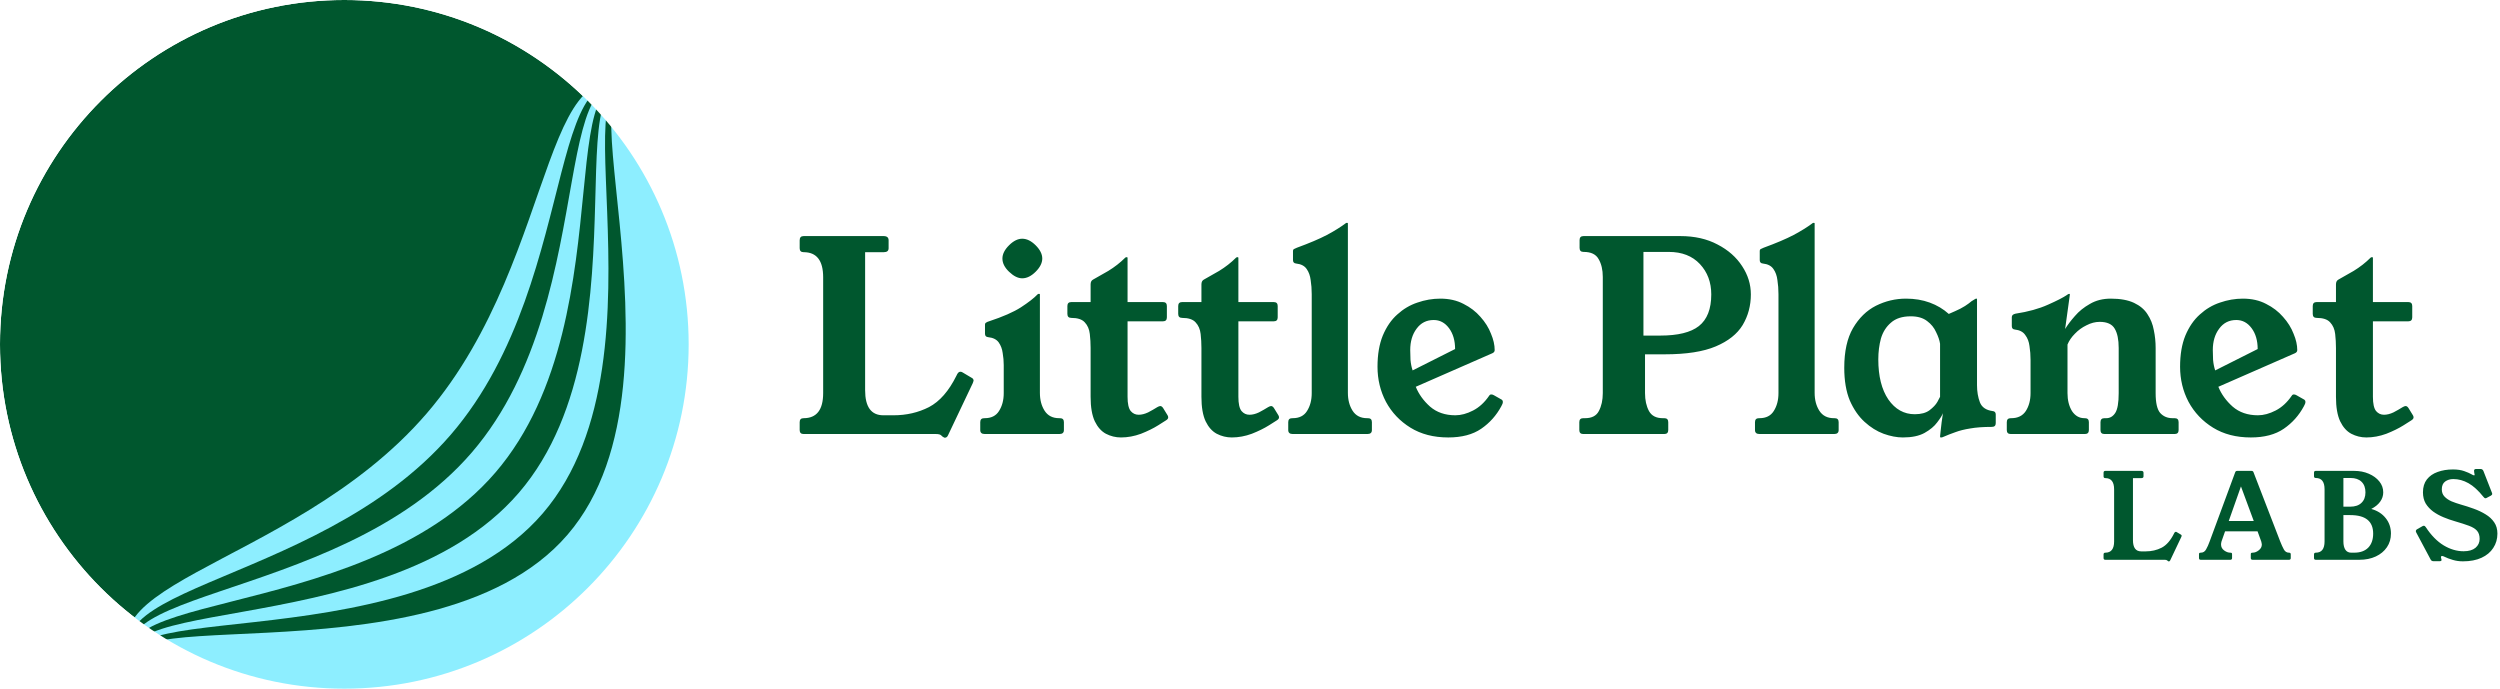
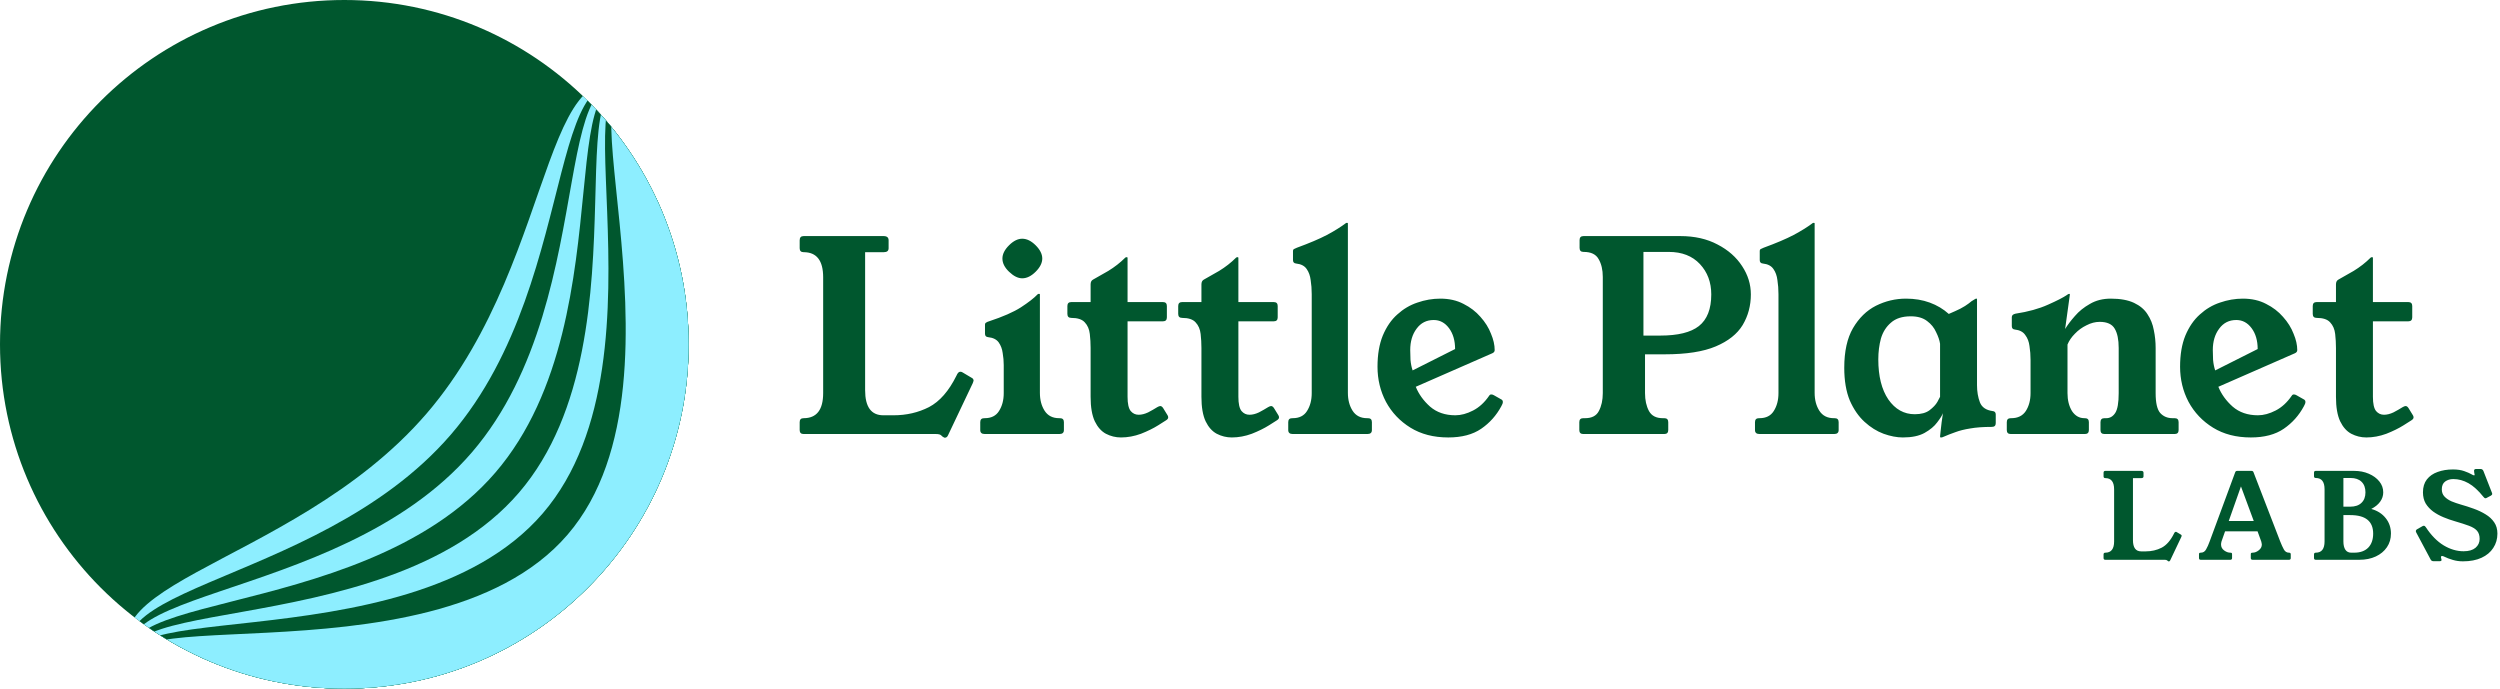
<svg xmlns="http://www.w3.org/2000/svg" width="2425" height="668" viewBox="0 0 2425 668" fill="none">
-   <mask id="mask0_2_39" style="mask-type:alpha" maskUnits="userSpaceOnUse" x="0" y="0" width="668" height="668">
-     <circle cx="334" cy="334" r="334" fill="#D9D9D9" />
-   </mask>
-   <g mask="url(#mask0_2_39)">
+   <clipPath id="mask0_2_39">
+     <circle cx="334" cy="334" r="334" />
+   </clipPath>
+   <g clip-path="url(#mask0_2_39)">
    <circle cx="334" cy="334" r="309" stroke="#00572E" stroke-width="50" />
    <circle cx="333.5" cy="333.5" r="297.5" fill="#00572E" />
    <path d="M152.347 665.012C39.809 568.221 280.381 556.256 413.86 401.061C547.338 245.866 523.177 6.211 635.715 103.002C748.254 199.793 731.278 404.067 597.8 559.262C464.321 714.457 264.886 761.803 152.347 665.012Z" fill="#8DEEFF" />
    <path d="M152.347 665.012C39.809 568.221 304.007 576.575 437.485 421.38C570.964 266.185 523.177 6.211 635.715 103.002C748.254 199.793 731.278 404.067 597.8 559.262C464.321 714.457 264.886 761.803 152.347 665.012Z" fill="#00572E" />
    <path d="M152.347 665.012C39.809 568.221 324.257 593.992 457.735 438.797C591.214 283.602 523.177 6.211 635.715 103.002C748.254 199.793 731.278 404.067 597.8 559.262C464.321 714.457 264.886 761.803 152.347 665.012Z" fill="#8DEEFF" />
    <path d="M152.347 665.012C39.809 568.221 347.039 613.585 480.517 458.391C613.995 303.196 523.177 6.211 635.715 103.002C748.254 199.793 731.278 404.067 597.8 559.262C464.321 714.457 264.886 761.803 152.347 665.012Z" fill="#00572E" />
    <path d="M152.347 665.012C39.809 568.221 369.82 633.179 503.298 477.984C636.777 322.789 523.177 6.211 635.715 103.002C748.254 199.793 731.278 404.067 597.8 559.262C464.321 714.457 264.886 761.803 152.347 665.012Z" fill="#8DEEFF" />
    <path d="M152.347 665.012C39.809 568.221 393.023 653.136 526.502 497.941C659.98 342.746 523.177 6.211 635.715 103.002C748.254 199.793 731.278 404.067 597.8 559.262C464.321 714.457 264.886 761.803 152.347 665.012Z" fill="#00572E" />
    <path d="M152.347 665.012C39.809 568.221 417.071 673.818 550.549 518.623C684.027 363.428 523.177 6.211 635.715 103.002C748.254 199.793 731.278 404.067 597.8 559.262C464.321 714.457 264.886 761.803 152.347 665.012Z" fill="#8DEEFF" />
  </g>
  <path d="M942.08 366.216C943.616 366.899 944.384 367.923 944.384 369.288C944.384 369.459 944.299 369.715 944.128 370.056C944.128 370.227 943.957 370.739 943.616 371.592L919.552 422.28C918.869 423.816 917.845 424.584 916.48 424.584C916.139 424.584 915.712 424.413 915.2 424.072C914.688 423.901 913.92 423.304 912.896 422.28C912.043 421.427 910.336 421 907.776 421H779.52C776.96 421 775.68 419.72 775.68 417.16V409.48C775.68 406.92 776.96 405.64 779.52 405.64C792.149 405.64 798.464 397.533 798.464 381.32V268.936C798.464 252.723 792.149 244.616 779.52 244.616C776.96 244.616 775.68 243.336 775.68 240.776V233.096C775.68 230.365 776.96 229 779.52 229H857.088C860.331 229 861.952 230.365 861.952 233.096V240.776C861.952 243.336 860.416 244.616 857.344 244.616H839.168V378.504C839.168 394.717 845.056 402.824 856.832 402.824H866.816C879.275 402.824 890.709 400.179 901.12 394.888C911.531 389.427 920.405 379.272 927.744 364.424L928.512 362.888C929.365 361.352 930.389 360.584 931.584 360.584C932.437 360.584 933.205 360.84 933.888 361.352L942.08 366.216ZM1028.15 405.64C1030.71 405.64 1031.99 406.92 1031.99 409.48V417.16C1031.99 419.72 1030.54 421 1027.64 421H955.192C952.291 421 950.84 419.72 950.84 417.16V409.48C950.84 406.92 952.12 405.64 954.68 405.64H955.192C961.507 405.64 966.115 403.336 969.016 398.728C972.088 393.949 973.624 388.147 973.624 381.32V354.184C973.624 350.259 973.283 346.333 972.6 342.408C972.088 338.483 970.808 335.069 968.76 332.168C966.712 329.267 963.299 327.56 958.52 327.048C956.472 326.877 955.448 325.768 955.448 323.72V315.016C955.448 313.992 955.789 313.309 956.472 312.968C957.155 312.456 958.093 312.029 959.288 311.688C972.771 307.251 983.096 302.728 990.264 298.12C997.603 293.341 1002.98 289.16 1006.39 285.576C1006.73 285.235 1007.07 285.064 1007.42 285.064H1008.18C1008.53 285.064 1008.7 285.235 1008.7 285.576V381.064C1008.7 387.891 1010.23 393.693 1013.3 398.472C1016.38 403.251 1021.07 405.64 1027.38 405.64H1028.15ZM991.544 231.56C995.981 231.56 1000.33 233.693 1004.6 237.96C1008.87 242.227 1011 246.493 1011 250.76C1011 255.027 1008.87 259.293 1004.6 263.56C1000.33 267.827 995.981 269.96 991.544 269.96C987.448 269.96 983.181 267.827 978.744 263.56C974.477 259.464 972.344 255.197 972.344 250.76C972.344 246.493 974.477 242.227 978.744 237.96C983.011 233.693 987.277 231.56 991.544 231.56ZM1132.38 402.568C1132.89 403.251 1133.15 404.019 1133.15 404.872C1133.15 405.896 1132.47 406.835 1131.1 407.688L1123.42 412.552C1118.81 415.453 1113.27 418.184 1106.78 420.744C1100.3 423.133 1093.81 424.328 1087.33 424.328C1082.21 424.328 1077.34 423.133 1072.73 420.744C1068.3 418.355 1064.71 414.344 1061.98 408.712C1059.25 402.909 1057.89 394.973 1057.89 384.904V337.544C1057.89 332.936 1057.63 328.413 1057.12 323.976C1056.61 319.368 1054.98 315.613 1052.25 312.712C1049.69 309.811 1045.34 308.36 1039.2 308.36C1036.64 308.36 1035.36 307.08 1035.36 304.52V296.84C1035.36 294.28 1036.64 293 1039.2 293H1057.89V275.848C1057.89 273.629 1058.65 272.093 1060.19 271.24C1063.94 269.192 1068.89 266.376 1075.04 262.792C1081.18 259.037 1086.64 254.771 1091.42 249.992C1091.76 249.651 1092.19 249.48 1092.7 249.48H1093.21C1093.56 249.48 1093.73 249.736 1093.73 250.248V293H1128.03C1130.59 293 1131.87 294.28 1131.87 296.84V307.848C1131.87 310.408 1130.59 311.688 1128.03 311.688H1093.73V384.904C1093.73 391.56 1094.75 396.168 1096.8 398.728C1098.85 401.117 1101.41 402.312 1104.48 402.312C1107.38 402.312 1110.45 401.544 1113.69 400.008C1116.94 398.301 1119.92 396.595 1122.65 394.888C1123.85 394.205 1124.79 393.864 1125.47 393.864C1126.49 393.864 1127.43 394.547 1128.29 395.912L1132.38 402.568ZM1239.88 402.568C1240.39 403.251 1240.65 404.019 1240.65 404.872C1240.65 405.896 1239.97 406.835 1238.6 407.688L1230.92 412.552C1226.31 415.453 1220.77 418.184 1214.28 420.744C1207.8 423.133 1201.31 424.328 1194.83 424.328C1189.71 424.328 1184.84 423.133 1180.23 420.744C1175.8 418.355 1172.21 414.344 1169.48 408.712C1166.75 402.909 1165.39 394.973 1165.39 384.904V337.544C1165.39 332.936 1165.13 328.413 1164.62 323.976C1164.11 319.368 1162.48 315.613 1159.75 312.712C1157.19 309.811 1152.84 308.36 1146.7 308.36C1144.14 308.36 1142.86 307.08 1142.86 304.52V296.84C1142.86 294.28 1144.14 293 1146.7 293H1165.39V275.848C1165.39 273.629 1166.15 272.093 1167.69 271.24C1171.44 269.192 1176.39 266.376 1182.54 262.792C1188.68 259.037 1194.14 254.771 1198.92 249.992C1199.26 249.651 1199.69 249.48 1200.2 249.48H1200.71C1201.06 249.48 1201.23 249.736 1201.23 250.248V293H1235.53C1238.09 293 1239.37 294.28 1239.37 296.84V307.848C1239.37 310.408 1238.09 311.688 1235.53 311.688H1201.23V384.904C1201.23 391.56 1202.25 396.168 1204.3 398.728C1206.35 401.117 1208.91 402.312 1211.98 402.312C1214.88 402.312 1217.95 401.544 1221.19 400.008C1224.44 398.301 1227.42 396.595 1230.15 394.888C1231.35 394.205 1232.29 393.864 1232.97 393.864C1233.99 393.864 1234.93 394.547 1235.79 395.912L1239.88 402.568ZM1326.9 405.64C1329.46 405.64 1330.74 406.92 1330.74 409.48V417.16C1330.74 419.72 1329.29 421 1326.39 421H1253.94C1251.04 421 1249.59 419.72 1249.59 417.16V409.48C1249.59 406.92 1250.87 405.64 1253.43 405.64H1253.94C1260.26 405.64 1264.86 403.336 1267.77 398.728C1270.84 393.949 1272.37 388.147 1272.37 381.32V285.32C1272.37 280.541 1272.03 276.019 1271.35 271.752C1270.84 267.485 1269.56 263.901 1267.51 261C1265.46 257.928 1262.05 256.136 1257.27 255.624C1255.22 255.453 1254.2 254.344 1254.2 252.296V243.592C1254.2 242.568 1254.54 241.885 1255.22 241.544C1255.9 241.203 1256.84 240.776 1258.04 240.264C1270.16 235.827 1279.8 231.731 1286.97 227.976C1294.3 224.051 1300.36 220.296 1305.14 216.712C1305.48 216.371 1305.82 216.2 1306.17 216.2H1306.93C1307.28 216.2 1307.45 216.371 1307.45 216.712V381.064C1307.45 387.891 1308.98 393.693 1312.05 398.472C1315.13 403.251 1319.82 405.64 1326.13 405.64H1326.9ZM1373.3 375.176C1376.2 382.344 1380.81 388.744 1387.12 394.376C1393.61 400.008 1401.8 402.824 1411.7 402.824C1417.16 402.824 1422.88 401.288 1428.85 398.216C1434.83 395.144 1440.03 390.365 1444.47 383.88C1444.98 383.027 1445.66 382.6 1446.52 382.6C1447.37 382.6 1448.22 382.856 1449.08 383.368C1450.1 383.88 1452.66 385.331 1456.76 387.72C1457.44 388.232 1457.78 388.915 1457.78 389.768C1457.78 390.963 1457.27 392.413 1456.24 394.12C1451.47 402.995 1444.98 410.248 1436.79 415.88C1428.6 421.512 1417.93 424.328 1404.79 424.328C1390.62 424.328 1378.42 421.171 1368.18 414.856C1357.94 408.541 1350 400.179 1344.37 389.768C1338.91 379.357 1336.18 368.008 1336.18 355.72C1336.18 343.944 1337.89 333.875 1341.3 325.512C1344.88 316.979 1349.58 310.152 1355.38 305.032C1361.18 299.741 1367.67 295.901 1374.84 293.512C1382.17 290.952 1389.6 289.672 1397.11 289.672C1405.64 289.672 1413.15 291.379 1419.64 294.792C1426.12 298.035 1431.58 302.216 1436.02 307.336C1440.63 312.456 1444.04 317.917 1446.26 323.72C1448.65 329.352 1449.84 334.643 1449.84 339.592C1449.84 340.957 1449.08 341.981 1447.54 342.664L1373.3 375.176ZM1411.44 338.568C1411.44 330.376 1409.48 323.635 1405.56 318.344C1401.63 313.053 1396.68 310.408 1390.71 310.408C1383.71 310.408 1378.16 313.224 1374.07 318.856C1369.97 324.317 1367.92 331.229 1367.92 339.592C1367.92 342.152 1368.01 345.309 1368.18 349.064C1368.52 352.819 1369.2 356.232 1370.23 359.304L1411.44 338.568ZM1595.67 381.32C1595.67 388.147 1596.95 393.949 1599.51 398.728C1602.07 403.336 1606.51 405.64 1612.83 405.64H1614.36C1616.92 405.64 1618.2 406.92 1618.2 409.48V417.16C1618.2 419.72 1616.92 421 1614.36 421H1535.77C1533.21 421 1531.93 419.72 1531.93 417.16V409.48C1531.93 406.92 1533.21 405.64 1535.77 405.64H1537.56C1544.05 405.64 1548.48 403.336 1550.87 398.728C1553.43 393.949 1554.71 388.147 1554.71 381.32V268.68C1554.71 261.683 1553.35 255.88 1550.62 251.272C1548.06 246.664 1543.28 244.36 1536.28 244.36H1536.03C1533.47 244.36 1532.19 243.08 1532.19 240.52V232.84C1532.19 230.28 1533.47 229 1536.03 229H1629.98C1643.8 229 1655.83 231.731 1666.07 237.192C1676.31 242.483 1684.25 249.48 1689.88 258.184C1695.51 266.717 1698.33 275.848 1698.33 285.576C1698.33 296.499 1695.68 306.397 1690.39 315.272C1685.1 323.976 1676.4 330.888 1664.28 336.008C1652.16 341.128 1635.7 343.688 1614.87 343.688H1595.67V381.32ZM1610.52 325.512C1627.59 325.512 1640.05 322.44 1647.9 316.296C1655.92 309.981 1659.93 299.741 1659.93 285.576C1659.93 273.8 1656.26 263.987 1648.92 256.136C1641.58 248.285 1631.51 244.36 1618.71 244.36H1594.14V325.512H1610.52ZM1779.65 405.64C1782.21 405.64 1783.49 406.92 1783.49 409.48V417.16C1783.49 419.72 1782.04 421 1779.14 421H1706.69C1703.79 421 1702.34 419.72 1702.34 417.16V409.48C1702.34 406.92 1703.62 405.64 1706.18 405.64H1706.69C1713.01 405.64 1717.61 403.336 1720.52 398.728C1723.59 393.949 1725.12 388.147 1725.12 381.32V285.32C1725.12 280.541 1724.78 276.019 1724.1 271.752C1723.59 267.485 1722.31 263.901 1720.26 261C1718.21 257.928 1714.8 256.136 1710.02 255.624C1707.97 255.453 1706.95 254.344 1706.95 252.296V243.592C1706.95 242.568 1707.29 241.885 1707.97 241.544C1708.65 241.203 1709.59 240.776 1710.79 240.264C1722.91 235.827 1732.55 231.731 1739.72 227.976C1747.05 224.051 1753.11 220.296 1757.89 216.712C1758.23 216.371 1758.57 216.2 1758.92 216.2H1759.68C1760.03 216.2 1760.2 216.371 1760.2 216.712V381.064C1760.2 387.891 1761.73 393.693 1764.8 398.472C1767.88 403.251 1772.57 405.64 1778.88 405.64H1779.65ZM1917.7 373.64C1917.7 379.784 1918.64 385.331 1920.51 390.28C1922.39 395.059 1926.49 397.875 1932.8 398.728C1934.85 398.899 1935.87 400.008 1935.87 402.056V410.504C1935.87 412.893 1934.59 414.088 1932.03 414.088C1923.67 414.088 1916.67 414.6 1911.04 415.624C1905.58 416.477 1900.8 417.672 1896.71 419.208C1892.78 420.573 1888.86 422.109 1884.93 423.816C1884.25 424.157 1883.65 424.328 1883.14 424.328H1882.37C1882.03 424.328 1881.86 423.987 1881.86 423.304C1881.86 422.621 1882.03 421 1882.37 418.44C1882.71 415.709 1883.05 412.723 1883.39 409.48C1883.91 406.067 1884.33 403.165 1884.67 400.776C1883.82 402.995 1881.94 405.981 1879.04 409.736C1876.31 413.491 1872.22 416.904 1866.75 419.976C1861.46 422.877 1854.47 424.328 1845.76 424.328C1839.96 424.328 1833.73 423.133 1827.07 420.744C1820.59 418.355 1814.44 414.515 1808.64 409.224C1802.84 403.933 1798.06 397.021 1794.31 388.488C1790.72 379.784 1788.93 369.203 1788.93 356.744C1788.93 340.872 1791.75 328.072 1797.38 318.344C1803.18 308.445 1810.6 301.192 1819.65 296.584C1828.87 291.976 1838.59 289.672 1848.83 289.672C1857.2 289.672 1864.88 290.952 1871.87 293.512C1878.87 296.072 1885.02 299.741 1890.31 304.52C1894.74 302.643 1898.5 300.936 1901.57 299.4C1904.81 297.693 1907.54 295.987 1909.76 294.28C1910.62 293.597 1911.47 292.915 1912.32 292.232C1913.35 291.549 1914.46 290.867 1915.65 290.184C1916.16 289.843 1916.59 289.672 1916.93 289.672H1917.19C1917.53 289.672 1917.7 289.843 1917.7 290.184V373.64ZM1881.86 333.448C1881.35 330.035 1880.07 326.28 1878.02 322.184C1876.14 317.917 1873.24 314.333 1869.31 311.432C1865.39 308.36 1860.1 306.824 1853.44 306.824C1845.25 306.824 1838.85 308.872 1834.24 312.968C1829.63 316.893 1826.39 322.013 1824.51 328.328C1822.81 334.643 1821.95 341.384 1821.95 348.552C1821.95 364.936 1825.2 377.907 1831.68 387.464C1838.34 397.021 1846.87 401.8 1857.28 401.8C1863.43 401.8 1868.2 400.52 1871.62 397.96C1875.2 395.229 1877.76 392.499 1879.3 389.768C1880.83 387.037 1881.69 385.416 1881.86 384.904V333.448ZM2090.97 337.544V381.32C2090.97 390.707 2092.42 397.107 2095.33 400.52C2098.4 403.933 2102.41 405.64 2107.36 405.64H2109.41C2111.97 405.64 2113.25 406.92 2113.25 409.48V417.16C2113.25 419.72 2111.97 421 2109.41 421H2041.31C2038.75 421 2037.47 419.72 2037.47 417.16V409.48C2037.47 406.92 2038.75 405.64 2041.31 405.64H2043.1C2046.69 405.64 2049.59 403.933 2051.81 400.52C2054.02 397.107 2055.13 390.707 2055.13 381.32V337.544C2055.13 329.352 2053.85 323.123 2051.29 318.856C2048.73 314.419 2043.87 312.2 2036.7 312.2C2032.44 312.2 2028.17 313.309 2023.9 315.528C2019.64 317.576 2015.88 320.307 2012.64 323.72C2009.4 326.963 2007.01 330.461 2005.47 334.216V381.32C2005.47 388.147 2006.92 393.949 2009.82 398.728C2012.89 403.336 2016.9 405.64 2021.85 405.64H2022.37C2024.93 405.64 2026.21 406.92 2026.21 409.48V417.16C2026.21 419.72 2024.93 421 2022.37 421H1950.43C1947.87 421 1946.59 419.72 1946.59 417.16V409.48C1946.59 406.92 1947.87 405.64 1950.43 405.64H1950.94C1957.26 405.64 1961.95 403.336 1965.02 398.728C1968.09 393.949 1969.63 388.147 1969.63 381.32V349.064C1969.63 344.456 1969.29 340.019 1968.61 335.752C1968.09 331.485 1966.73 327.901 1964.51 325C1962.46 321.928 1959.05 320.136 1954.27 319.624C1952.39 319.453 1951.45 318.344 1951.45 316.296V307.592C1951.45 305.885 1952.65 304.776 1955.04 304.264C1967.33 302.387 1977.82 299.485 1986.53 295.56C1995.4 291.635 2001.54 288.477 2004.96 286.088C2005.81 285.405 2006.49 285.064 2007.01 285.064H2007.26C2007.6 285.064 2007.77 285.235 2007.77 285.576C2007.77 285.917 2007.69 286.6 2007.52 287.624L2003.17 319.112C2005.56 315.187 2008.71 311.005 2012.64 306.568C2016.56 301.96 2021.43 298.035 2027.23 294.792C2033.03 291.379 2039.77 289.672 2047.45 289.672C2056.67 289.672 2064.18 291.037 2069.98 293.768C2075.78 296.499 2080.14 300.168 2083.04 304.776C2086.11 309.384 2088.16 314.504 2089.18 320.136C2090.38 325.768 2090.97 331.571 2090.97 337.544ZM2151.8 375.176C2154.7 382.344 2159.31 388.744 2165.62 394.376C2172.11 400.008 2180.3 402.824 2190.2 402.824C2195.66 402.824 2201.38 401.288 2207.35 398.216C2213.33 395.144 2218.53 390.365 2222.97 383.88C2223.48 383.027 2224.16 382.6 2225.02 382.6C2225.87 382.6 2226.72 382.856 2227.58 383.368C2228.6 383.88 2231.16 385.331 2235.26 387.72C2235.94 388.232 2236.28 388.915 2236.28 389.768C2236.28 390.963 2235.77 392.413 2234.74 394.12C2229.97 402.995 2223.48 410.248 2215.29 415.88C2207.1 421.512 2196.43 424.328 2183.29 424.328C2169.12 424.328 2156.92 421.171 2146.68 414.856C2136.44 408.541 2128.5 400.179 2122.87 389.768C2117.41 379.357 2114.68 368.008 2114.68 355.72C2114.68 343.944 2116.39 333.875 2119.8 325.512C2123.38 316.979 2128.08 310.152 2133.88 305.032C2139.68 299.741 2146.17 295.901 2153.34 293.512C2160.67 290.952 2168.1 289.672 2175.61 289.672C2184.14 289.672 2191.65 291.379 2198.14 294.792C2204.62 298.035 2210.08 302.216 2214.52 307.336C2219.13 312.456 2222.54 317.917 2224.76 323.72C2227.15 329.352 2228.34 334.643 2228.34 339.592C2228.34 340.957 2227.58 341.981 2226.04 342.664L2151.8 375.176ZM2189.94 338.568C2189.94 330.376 2187.98 323.635 2184.06 318.344C2180.13 313.053 2175.18 310.408 2169.21 310.408C2162.21 310.408 2156.66 313.224 2152.57 318.856C2148.47 324.317 2146.42 331.229 2146.42 339.592C2146.42 342.152 2146.51 345.309 2146.68 349.064C2147.02 352.819 2147.7 356.232 2148.73 359.304L2189.94 338.568ZM2340.38 402.568C2340.89 403.251 2341.15 404.019 2341.15 404.872C2341.15 405.896 2340.47 406.835 2339.1 407.688L2331.42 412.552C2326.81 415.453 2321.27 418.184 2314.78 420.744C2308.3 423.133 2301.81 424.328 2295.33 424.328C2290.21 424.328 2285.34 423.133 2280.73 420.744C2276.3 418.355 2272.71 414.344 2269.98 408.712C2267.25 402.909 2265.89 394.973 2265.89 384.904V337.544C2265.89 332.936 2265.63 328.413 2265.12 323.976C2264.61 319.368 2262.98 315.613 2260.25 312.712C2257.69 309.811 2253.34 308.36 2247.2 308.36C2244.64 308.36 2243.36 307.08 2243.36 304.52V296.84C2243.36 294.28 2244.64 293 2247.2 293H2265.89V275.848C2265.89 273.629 2266.65 272.093 2268.19 271.24C2271.94 269.192 2276.89 266.376 2283.04 262.792C2289.18 259.037 2294.64 254.771 2299.42 249.992C2299.76 249.651 2300.19 249.48 2300.7 249.48H2301.21C2301.56 249.48 2301.73 249.736 2301.73 250.248V293H2336.03C2338.59 293 2339.87 294.28 2339.87 296.84V307.848C2339.87 310.408 2338.59 311.688 2336.03 311.688H2301.73V384.904C2301.73 391.56 2302.75 396.168 2304.8 398.728C2306.85 401.117 2309.41 402.312 2312.48 402.312C2315.38 402.312 2318.45 401.544 2321.69 400.008C2324.94 398.301 2327.92 396.595 2330.65 394.888C2331.85 394.205 2332.79 393.864 2333.47 393.864C2334.49 393.864 2335.43 394.547 2336.29 395.912L2340.38 402.568Z" fill="#00572E" />
  <path d="M2115.2 518.39C2115.89 518.697 2116.24 519.157 2116.24 519.77C2116.24 519.847 2116.2 519.962 2116.12 520.115C2116.12 520.192 2116.04 520.422 2115.89 520.805L2105.08 543.575C2104.77 544.265 2104.31 544.61 2103.7 544.61C2103.55 544.61 2103.36 544.533 2103.13 544.38C2102.9 544.303 2102.55 544.035 2102.09 543.575C2101.71 543.192 2100.94 543 2099.79 543H2042.18C2041.03 543 2040.45 542.425 2040.45 541.275V537.825C2040.45 536.675 2041.03 536.1 2042.18 536.1C2047.85 536.1 2050.69 532.458 2050.69 525.175V474.69C2050.69 467.407 2047.85 463.765 2042.18 463.765C2041.03 463.765 2040.45 463.19 2040.45 462.04V458.59C2040.45 457.363 2041.03 456.75 2042.18 456.75H2077.02C2078.48 456.75 2079.21 457.363 2079.21 458.59V462.04C2079.21 463.19 2078.52 463.765 2077.14 463.765H2068.97V523.91C2068.97 531.193 2071.62 534.835 2076.91 534.835H2081.39C2086.99 534.835 2092.12 533.647 2096.8 531.27C2101.48 528.817 2105.46 524.255 2108.76 517.585L2109.11 516.895C2109.49 516.205 2109.95 515.86 2110.49 515.86C2110.87 515.86 2111.21 515.975 2111.52 516.205L2115.2 518.39ZM2211.79 525.175C2213.02 528.318 2214.21 530.925 2215.36 532.995C2216.51 535.065 2218.16 536.1 2220.3 536.1C2221.07 536.1 2221.53 536.253 2221.68 536.56C2221.91 536.79 2222.03 537.212 2222.03 537.825V541.275C2222.03 542.425 2221.45 543 2220.3 543H2185C2183.85 543 2183.27 542.425 2183.27 541.275V537.825C2183.27 537.212 2183.35 536.79 2183.5 536.56C2183.73 536.253 2184.23 536.1 2185 536.1C2187.07 536.1 2189.06 535.333 2190.98 533.8C2192.97 532.267 2193.97 530.388 2193.97 528.165C2193.97 527.628 2193.89 527.13 2193.74 526.67C2193.66 526.21 2193.55 525.712 2193.39 525.175L2189.83 515.4H2158.32L2154.87 525.175C2154.72 525.712 2154.6 526.248 2154.52 526.785C2154.45 527.245 2154.41 527.667 2154.41 528.05C2154.41 530.503 2155.41 532.458 2157.4 533.915C2159.39 535.372 2161.39 536.1 2163.38 536.1C2164.22 536.1 2164.72 536.253 2164.87 536.56C2165.03 536.79 2165.1 537.212 2165.1 537.825V541.275C2165.1 542.425 2164.53 543 2163.38 543H2134.74C2133.59 543 2133.02 542.425 2133.02 541.275V537.825C2133.02 537.212 2133.1 536.79 2133.25 536.56C2133.48 536.253 2133.98 536.1 2134.74 536.1C2137.04 536.1 2138.77 535.027 2139.92 532.88C2141.15 530.733 2142.3 528.165 2143.37 525.175L2168.09 458.245C2168.4 457.248 2169.05 456.75 2170.05 456.75H2183.96C2184.96 456.75 2185.61 457.21 2185.92 458.13L2211.79 525.175ZM2161.88 505.395H2186.15L2173.73 471.815L2161.88 505.395ZM2283.34 456.75C2288.71 456.75 2293.5 457.67 2297.71 459.51C2302.01 461.35 2305.42 463.842 2307.95 466.985C2310.48 470.128 2311.74 473.655 2311.74 477.565C2311.74 480.862 2310.75 483.89 2308.75 486.65C2306.76 489.41 2303.89 491.748 2300.13 493.665C2306.11 495.352 2310.79 498.342 2314.16 502.635C2317.53 506.852 2319.22 511.835 2319.22 517.585C2319.22 522.568 2317.92 526.977 2315.31 530.81C2312.7 534.643 2309.1 537.633 2304.5 539.78C2299.9 541.927 2294.57 543 2288.51 543H2246.31C2245.16 543 2244.58 542.425 2244.58 541.275V537.825C2244.58 536.675 2245.16 536.1 2246.31 536.1C2251.98 536.1 2254.82 532.458 2254.82 525.175V474.575C2254.82 467.292 2251.98 463.65 2246.31 463.65C2245.16 463.65 2244.58 463.075 2244.58 461.925V458.475C2244.58 457.325 2245.16 456.75 2246.31 456.75H2283.34ZM2279.66 491.48C2284.41 491.48 2288.05 490.253 2290.58 487.8C2293.19 485.347 2294.49 481.935 2294.49 477.565C2294.49 473.195 2293.23 469.783 2290.7 467.33C2288.17 464.877 2284.64 463.65 2280.12 463.65H2273.1V491.48H2279.66ZM2283.57 536.1C2289.4 536.1 2293.92 534.49 2297.14 531.27C2300.36 527.973 2301.97 523.412 2301.97 517.585C2301.97 505.625 2294.57 499.645 2279.77 499.645H2273.1V525.175C2273.1 528.702 2273.76 531.423 2275.06 533.34C2276.36 535.18 2278.24 536.1 2280.69 536.1H2283.57ZM2412.25 482.855C2412.02 482.932 2411.79 483.047 2411.56 483.2C2411.33 483.277 2411.1 483.315 2410.87 483.315C2410.26 483.315 2409.61 482.855 2408.92 481.935C2404.01 475.802 2399.18 471.393 2394.43 468.71C2389.67 466.027 2384.77 464.685 2379.71 464.685C2376.64 464.685 2374 465.49 2371.77 467.1C2369.63 468.71 2368.55 471.24 2368.55 474.69C2368.55 477.527 2369.43 479.865 2371.2 481.705C2372.96 483.545 2375.22 485.078 2377.98 486.305C2380.82 487.455 2383.69 488.452 2386.61 489.295C2390.98 490.522 2395.27 491.902 2399.49 493.435C2403.78 494.968 2407.65 496.808 2411.1 498.955C2414.55 501.025 2417.31 503.593 2419.38 506.66C2421.45 509.65 2422.49 513.292 2422.49 517.585C2422.49 522.798 2421.15 527.437 2418.46 531.5C2415.86 535.563 2412.06 538.745 2407.08 541.045C2402.09 543.345 2396.08 544.495 2389.02 544.495C2385.57 544.495 2382.31 544.035 2379.25 543.115C2376.26 542.272 2373.34 541.16 2370.51 539.78C2369.89 539.473 2369.32 539.32 2368.78 539.32C2368.09 539.32 2367.75 539.703 2367.75 540.47C2367.75 540.7 2367.82 541.122 2367.98 541.735C2368.21 542.272 2368.32 542.732 2368.32 543.115C2368.32 543.958 2367.67 544.38 2366.37 544.38H2360.62C2359.24 544.38 2358.28 543.843 2357.74 542.77L2343.83 516.665C2343.52 516.052 2343.37 515.592 2343.37 515.285C2343.37 514.442 2343.79 513.79 2344.63 513.33L2349.69 510.455C2349.92 510.302 2350.15 510.187 2350.38 510.11C2350.61 510.033 2350.84 509.995 2351.07 509.995C2351.84 509.995 2352.49 510.455 2353.03 511.375C2358.24 519.272 2363.99 525.137 2370.28 528.97C2376.64 532.803 2383.12 534.72 2389.71 534.72C2394.7 534.72 2398.53 533.608 2401.21 531.385C2403.9 529.085 2405.24 526.21 2405.24 522.76C2405.24 519.387 2404.39 516.742 2402.71 514.825C2401.02 512.908 2398.41 511.298 2394.89 509.995C2391.36 508.692 2386.84 507.235 2381.32 505.625C2377.56 504.552 2373.84 503.248 2370.16 501.715C2366.48 500.182 2363.15 498.342 2360.16 496.195C2357.17 493.972 2354.75 491.365 2352.91 488.375C2351.15 485.308 2350.27 481.705 2350.27 477.565C2350.27 472.505 2351.53 468.327 2354.06 465.03C2356.67 461.733 2360.16 459.318 2364.53 457.785C2368.9 456.175 2373.84 455.37 2379.36 455.37C2383.66 455.37 2387.3 455.907 2390.29 456.98C2393.28 458.053 2395.58 459.05 2397.19 459.97C2398.49 460.737 2399.37 461.12 2399.83 461.12C2400.22 461.12 2400.41 460.89 2400.41 460.43C2400.41 460.047 2400.29 459.51 2400.06 458.82C2399.91 458.13 2399.83 457.402 2399.83 456.635C2399.83 455.485 2400.52 454.91 2401.9 454.91H2406.04C2407.42 454.91 2408.38 455.562 2408.92 456.865L2416.97 477.45C2417.12 477.757 2417.24 478.063 2417.31 478.37C2417.39 478.6 2417.43 478.83 2417.43 479.06C2417.43 479.75 2417.01 480.325 2416.16 480.785L2412.25 482.855Z" fill="#00572E" />
</svg>
